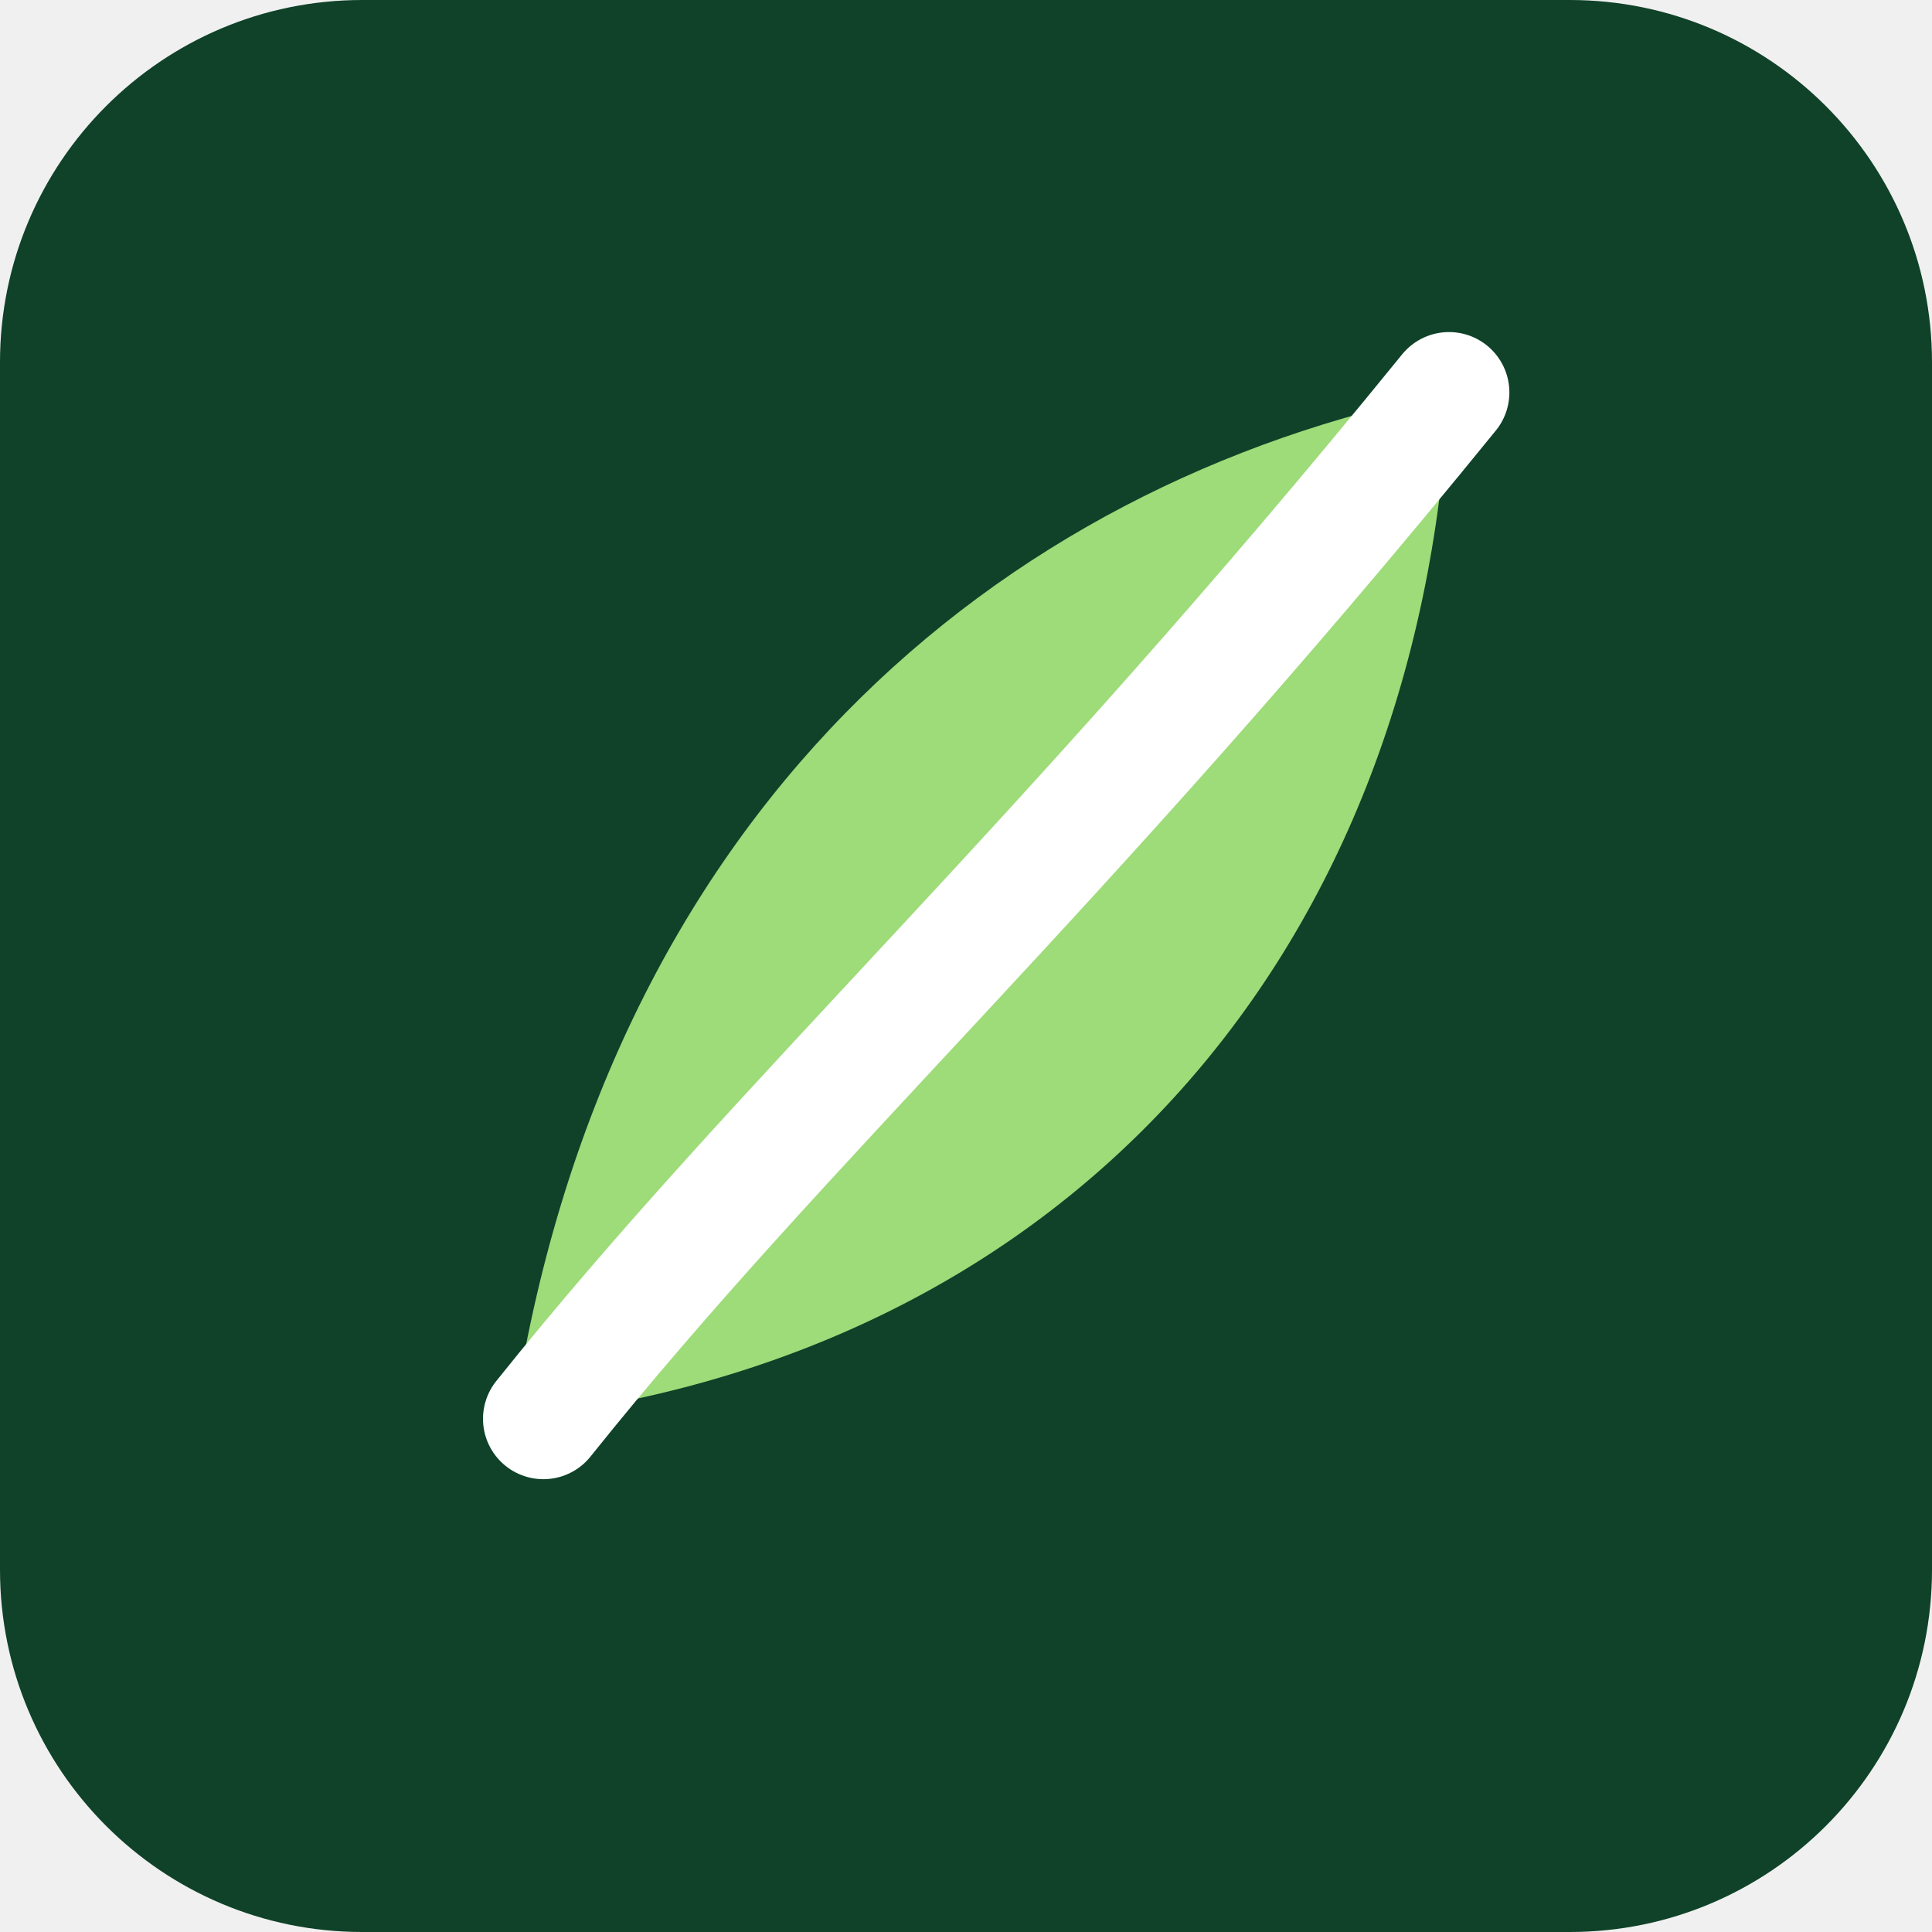
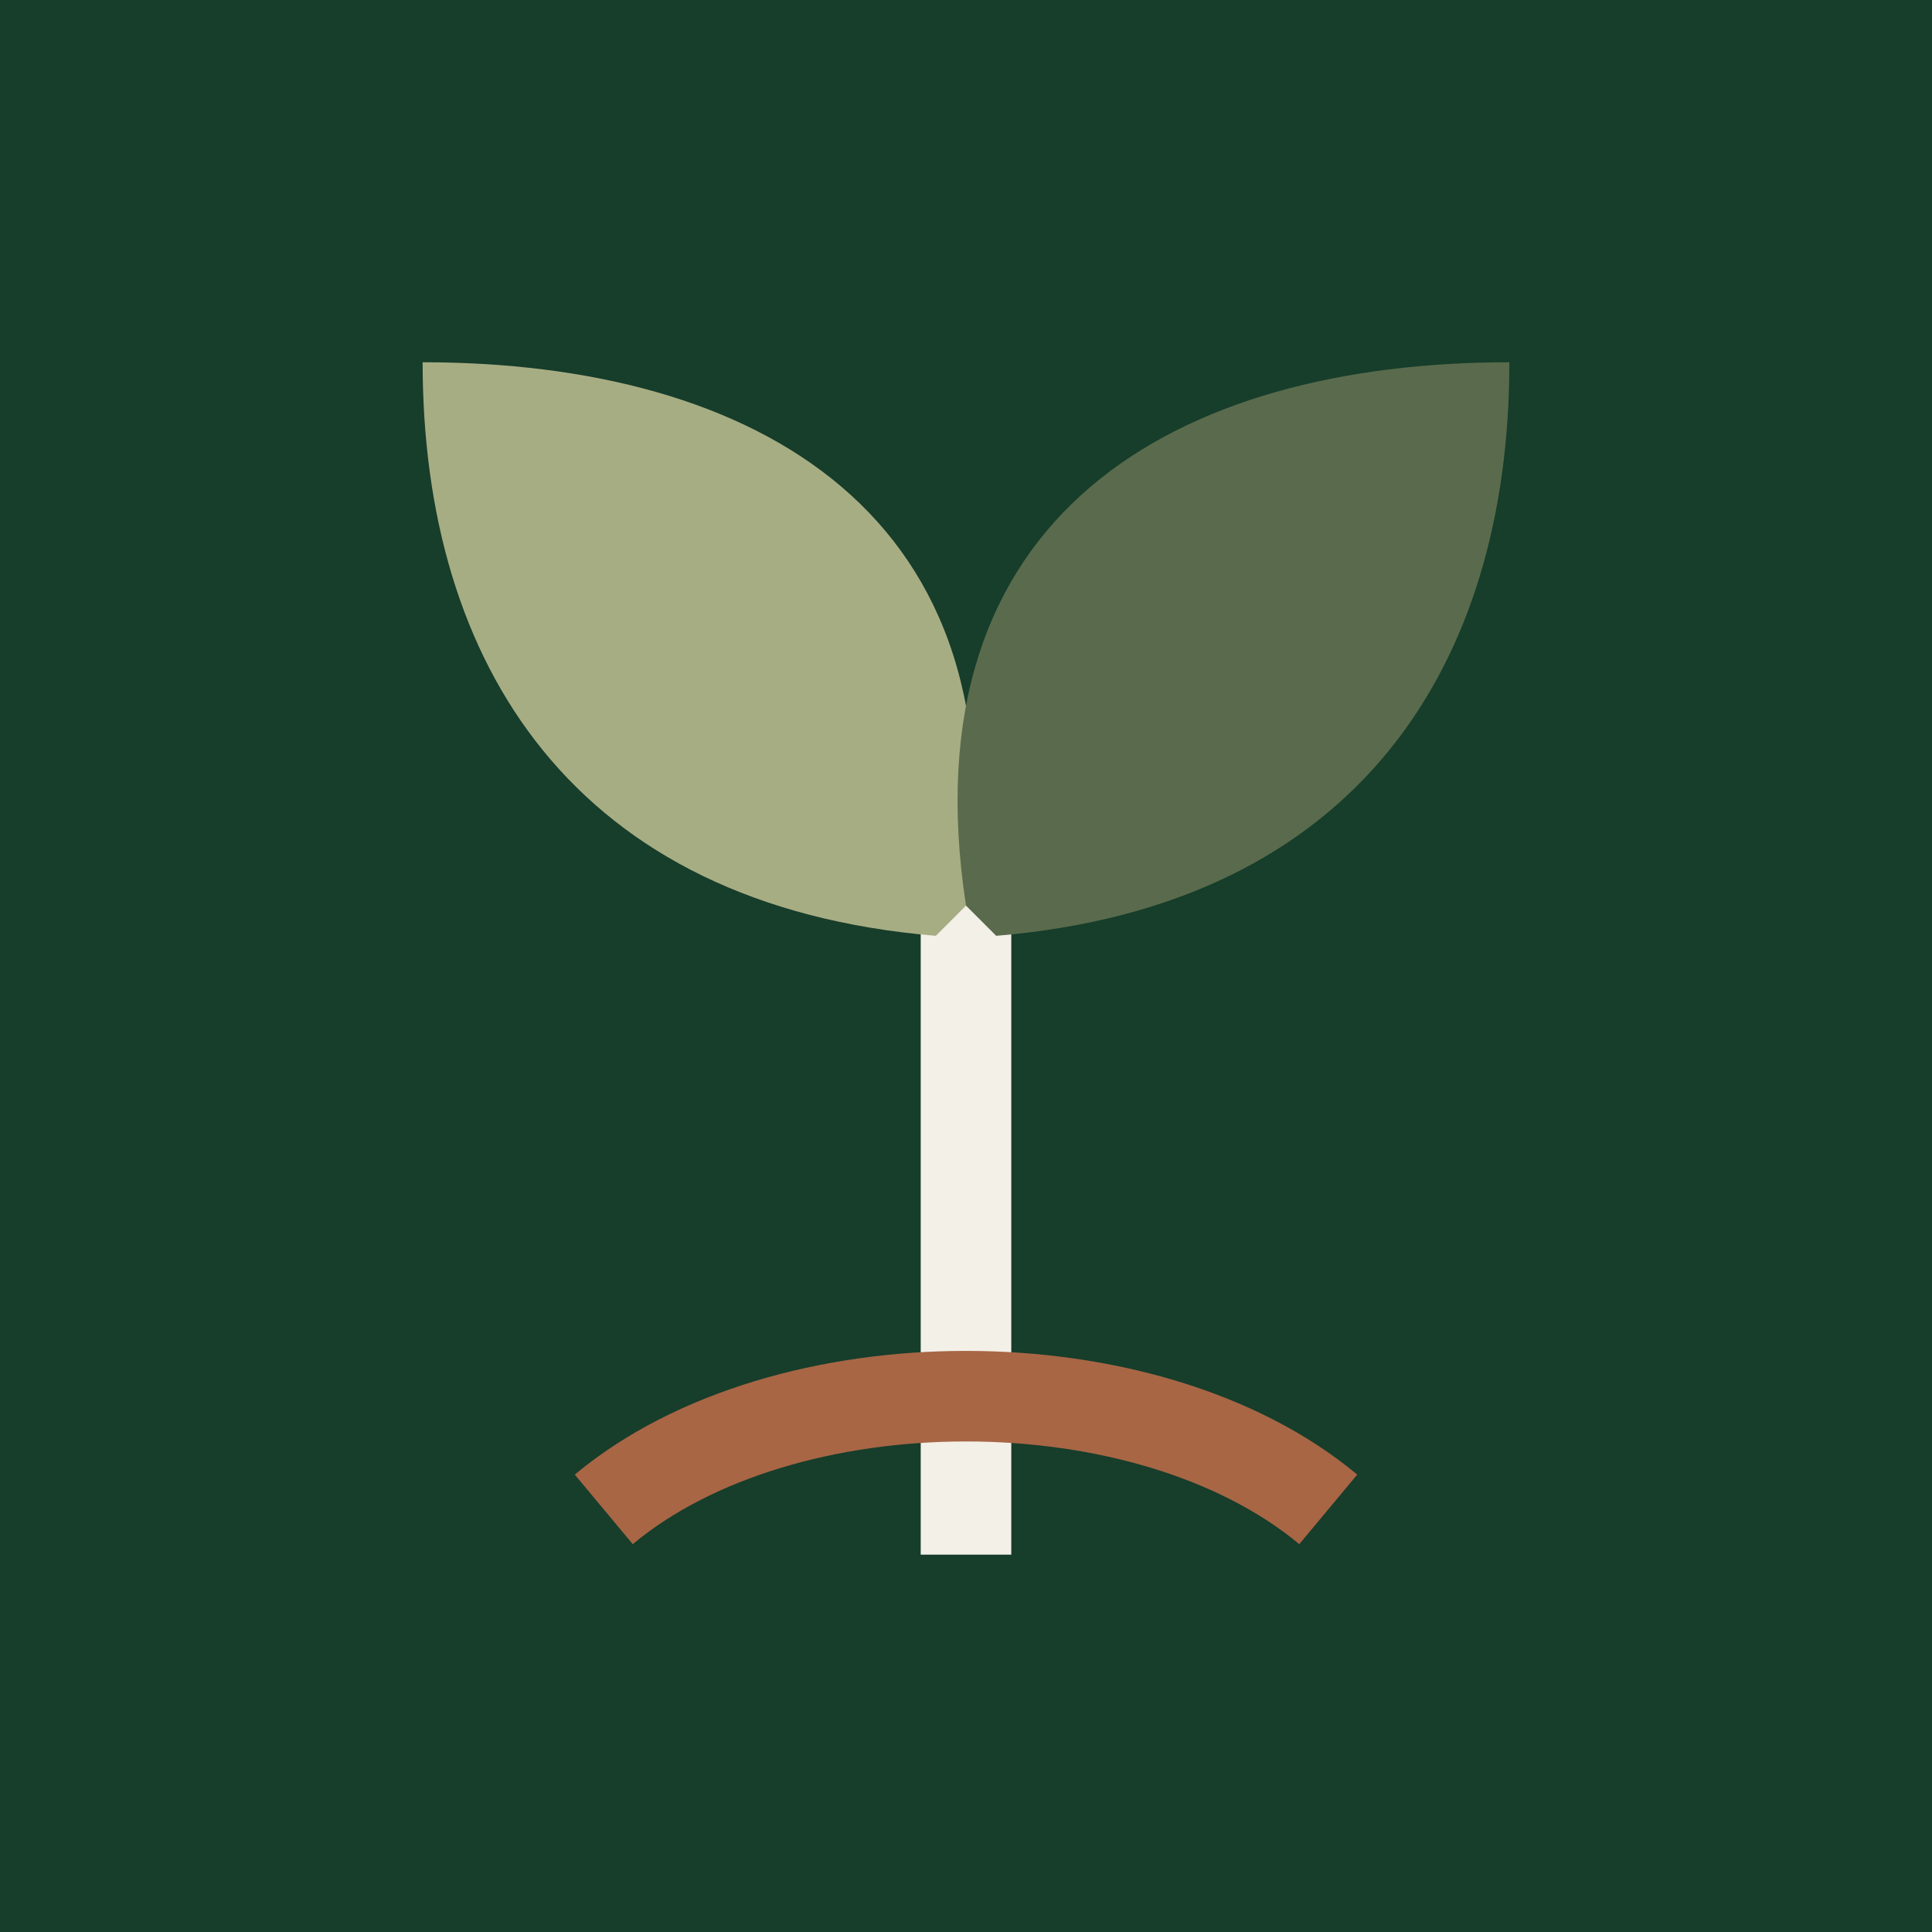
<svg xmlns="http://www.w3.org/2000/svg" viewBox="0 0 64 64">
-   <rect width="64" height="64" rx="12" fill="#0F4229" />
-   <path d="M48 13C33 16 20 27 17 47c18-2 30-15 31-34Z" fill="#9edb79" />
-   <path d="M18 47c8-10 17-18 30-34" fill="none" stroke="#ffffff" stroke-width="4" stroke-linecap="round" />
+   <rect width="64" height="64" fill="#173D2B" />
+   <path d="M32 50V29" fill="none" stroke="#F3F0E8" stroke-width="3" stroke-linecap="square" />
+   <path d="M31 31C19 30 14 22 14 12c11 0 20 5 18 18Z" fill="#A7AD83" />
+   <path d="M33 31c12-1 17-9 17-19-11 0-20 5-18 18Z" fill="#596B4C" />
+   <path d="M20 50c6-5 18-5 24 0" fill="none" stroke="#A86645" stroke-width="3" />
</svg>
